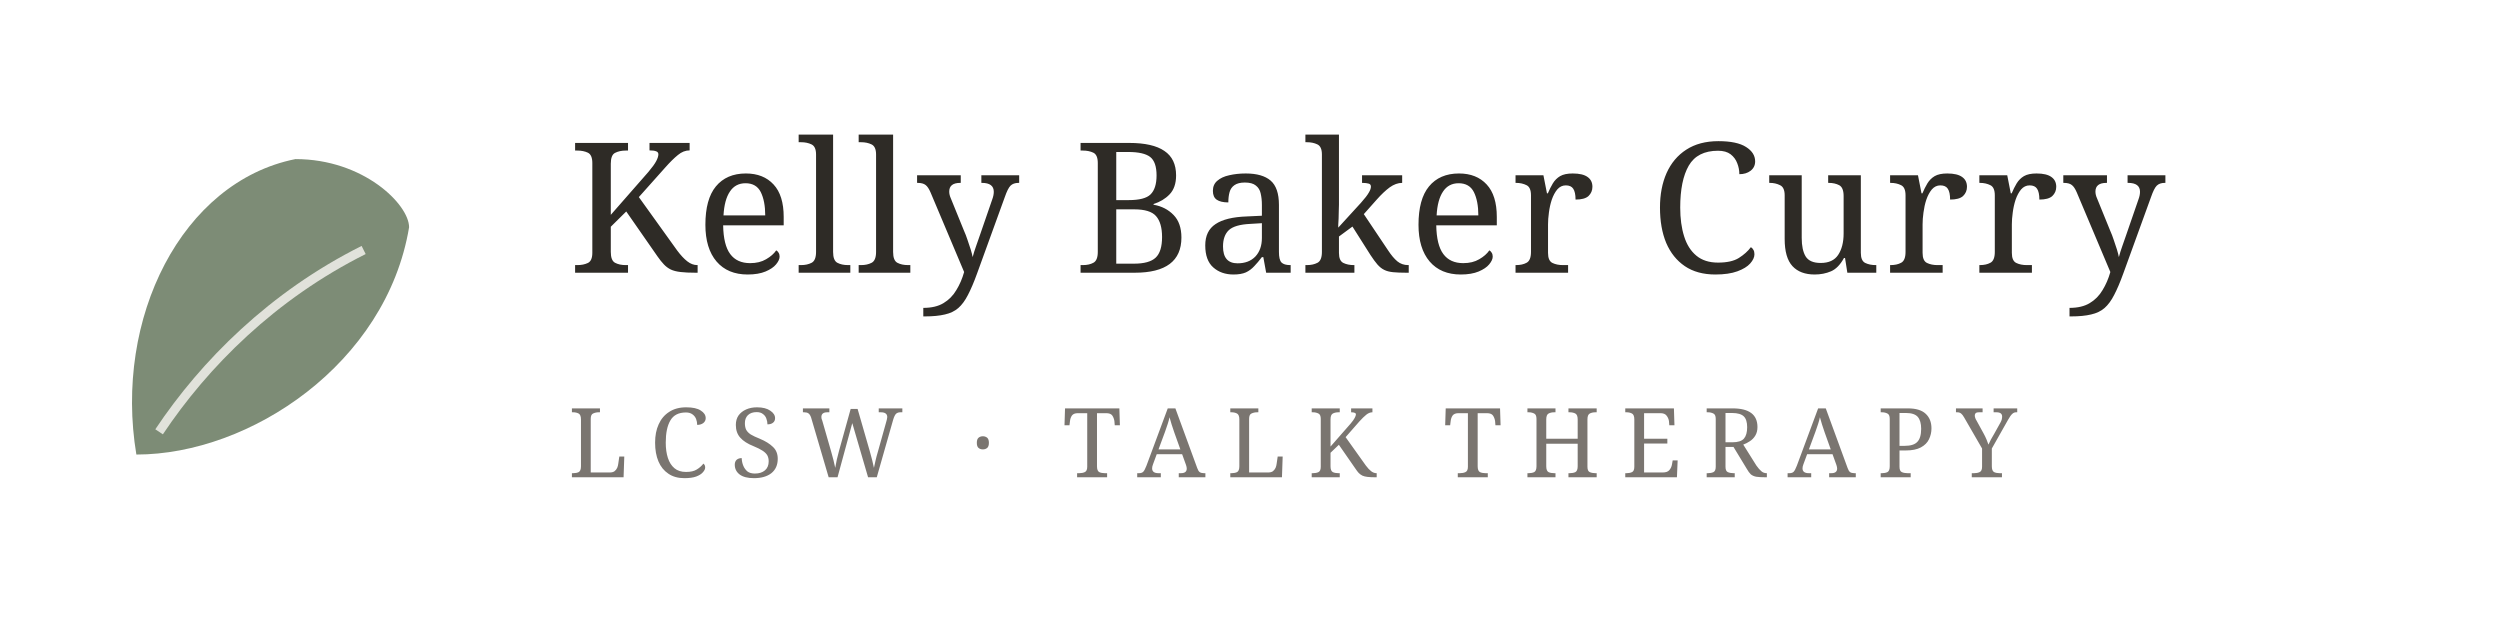
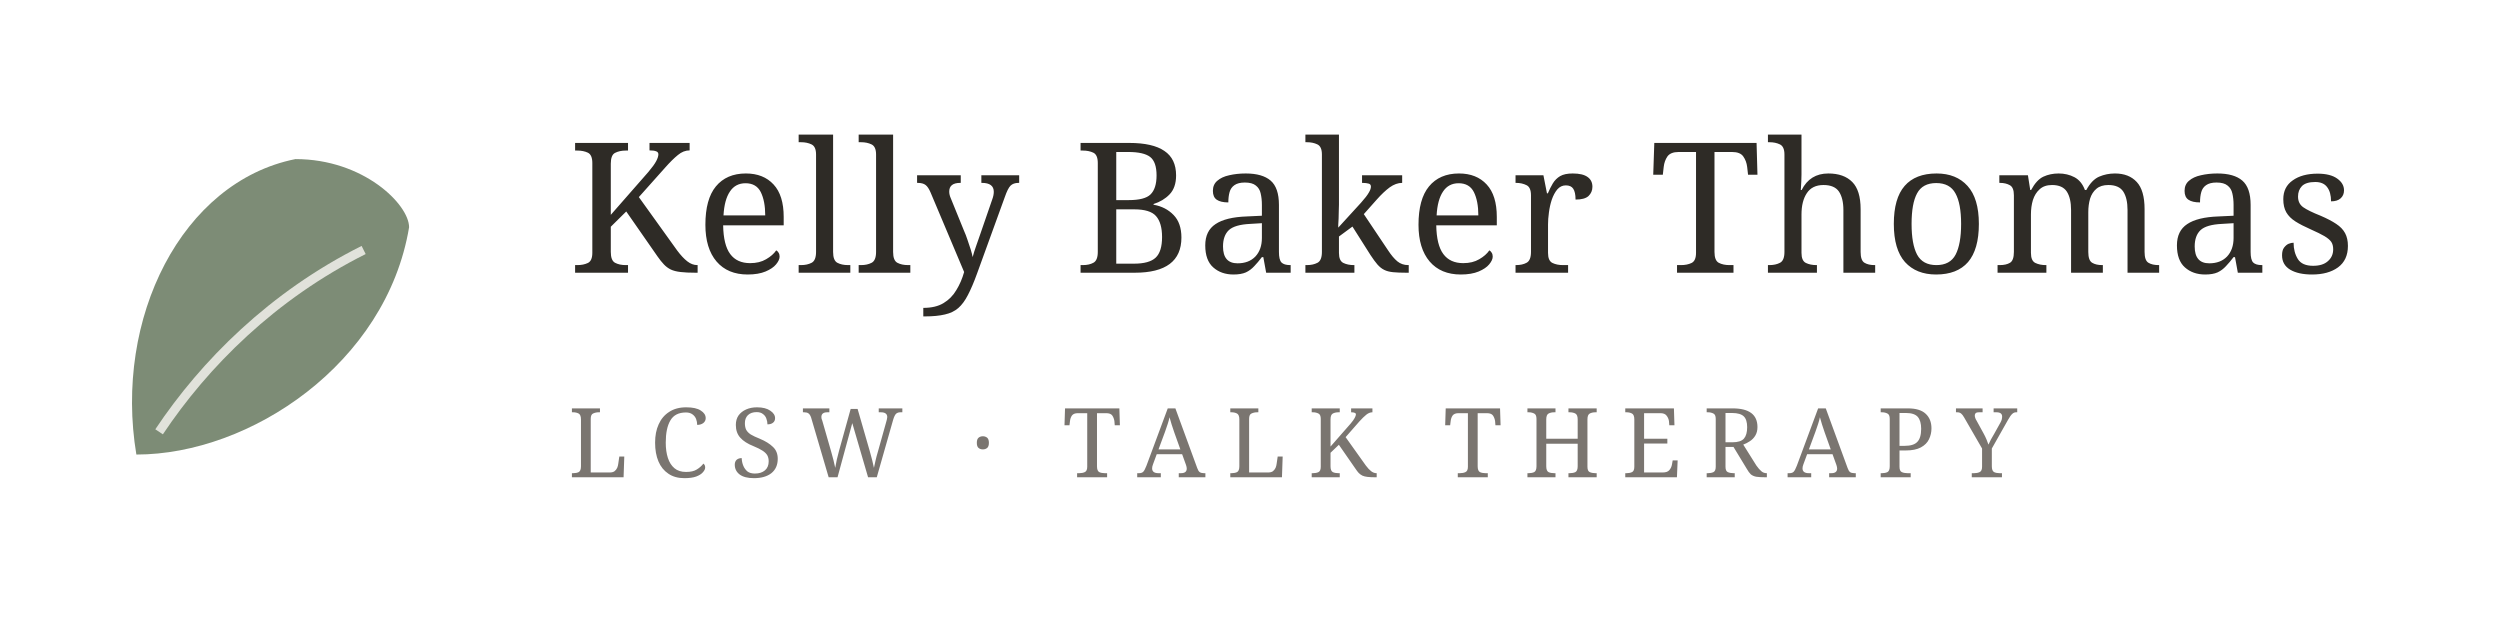
<svg xmlns="http://www.w3.org/2000/svg" viewBox="0 0 220 56" width="220" height="56">
  <g transform="translate(8, 10)">
    <path d="M 18 4 C 8 6, 2 18, 4 30 C 14 30, 26 22, 28 10 C 28 8, 24 4, 18 4 Z" fill="#7d8c76" />
    <path d="M 6 28 C 10 22, 16 16, 24 12" stroke="#faf8f4" stroke-width="0.8" fill="none" opacity="0.8" />
  </g>
  <g transform="translate(50, 0)">
-     <text x="0" y="24" font-family="Playfair Display, Georgia, serif" font-size="16" font-weight="500" fill="#2e2b26" letter-spacing="0.02em">Kelly Baker Curry</text>
+     <text x="0" y="24" font-family="Playfair Display, Georgia, serif" font-size="16" font-weight="500" fill="#2e2b26" letter-spacing="0.02em">Kelly Baker Thomas</text>
    <text x="0" y="42" font-family="Playfair Display, Georgia, serif" font-size="8.5" font-weight="400" fill="#7a7570" letter-spacing="0.22em" text-transform="uppercase">LCSW · TALK THERAPY</text>
  </g>
</svg>
